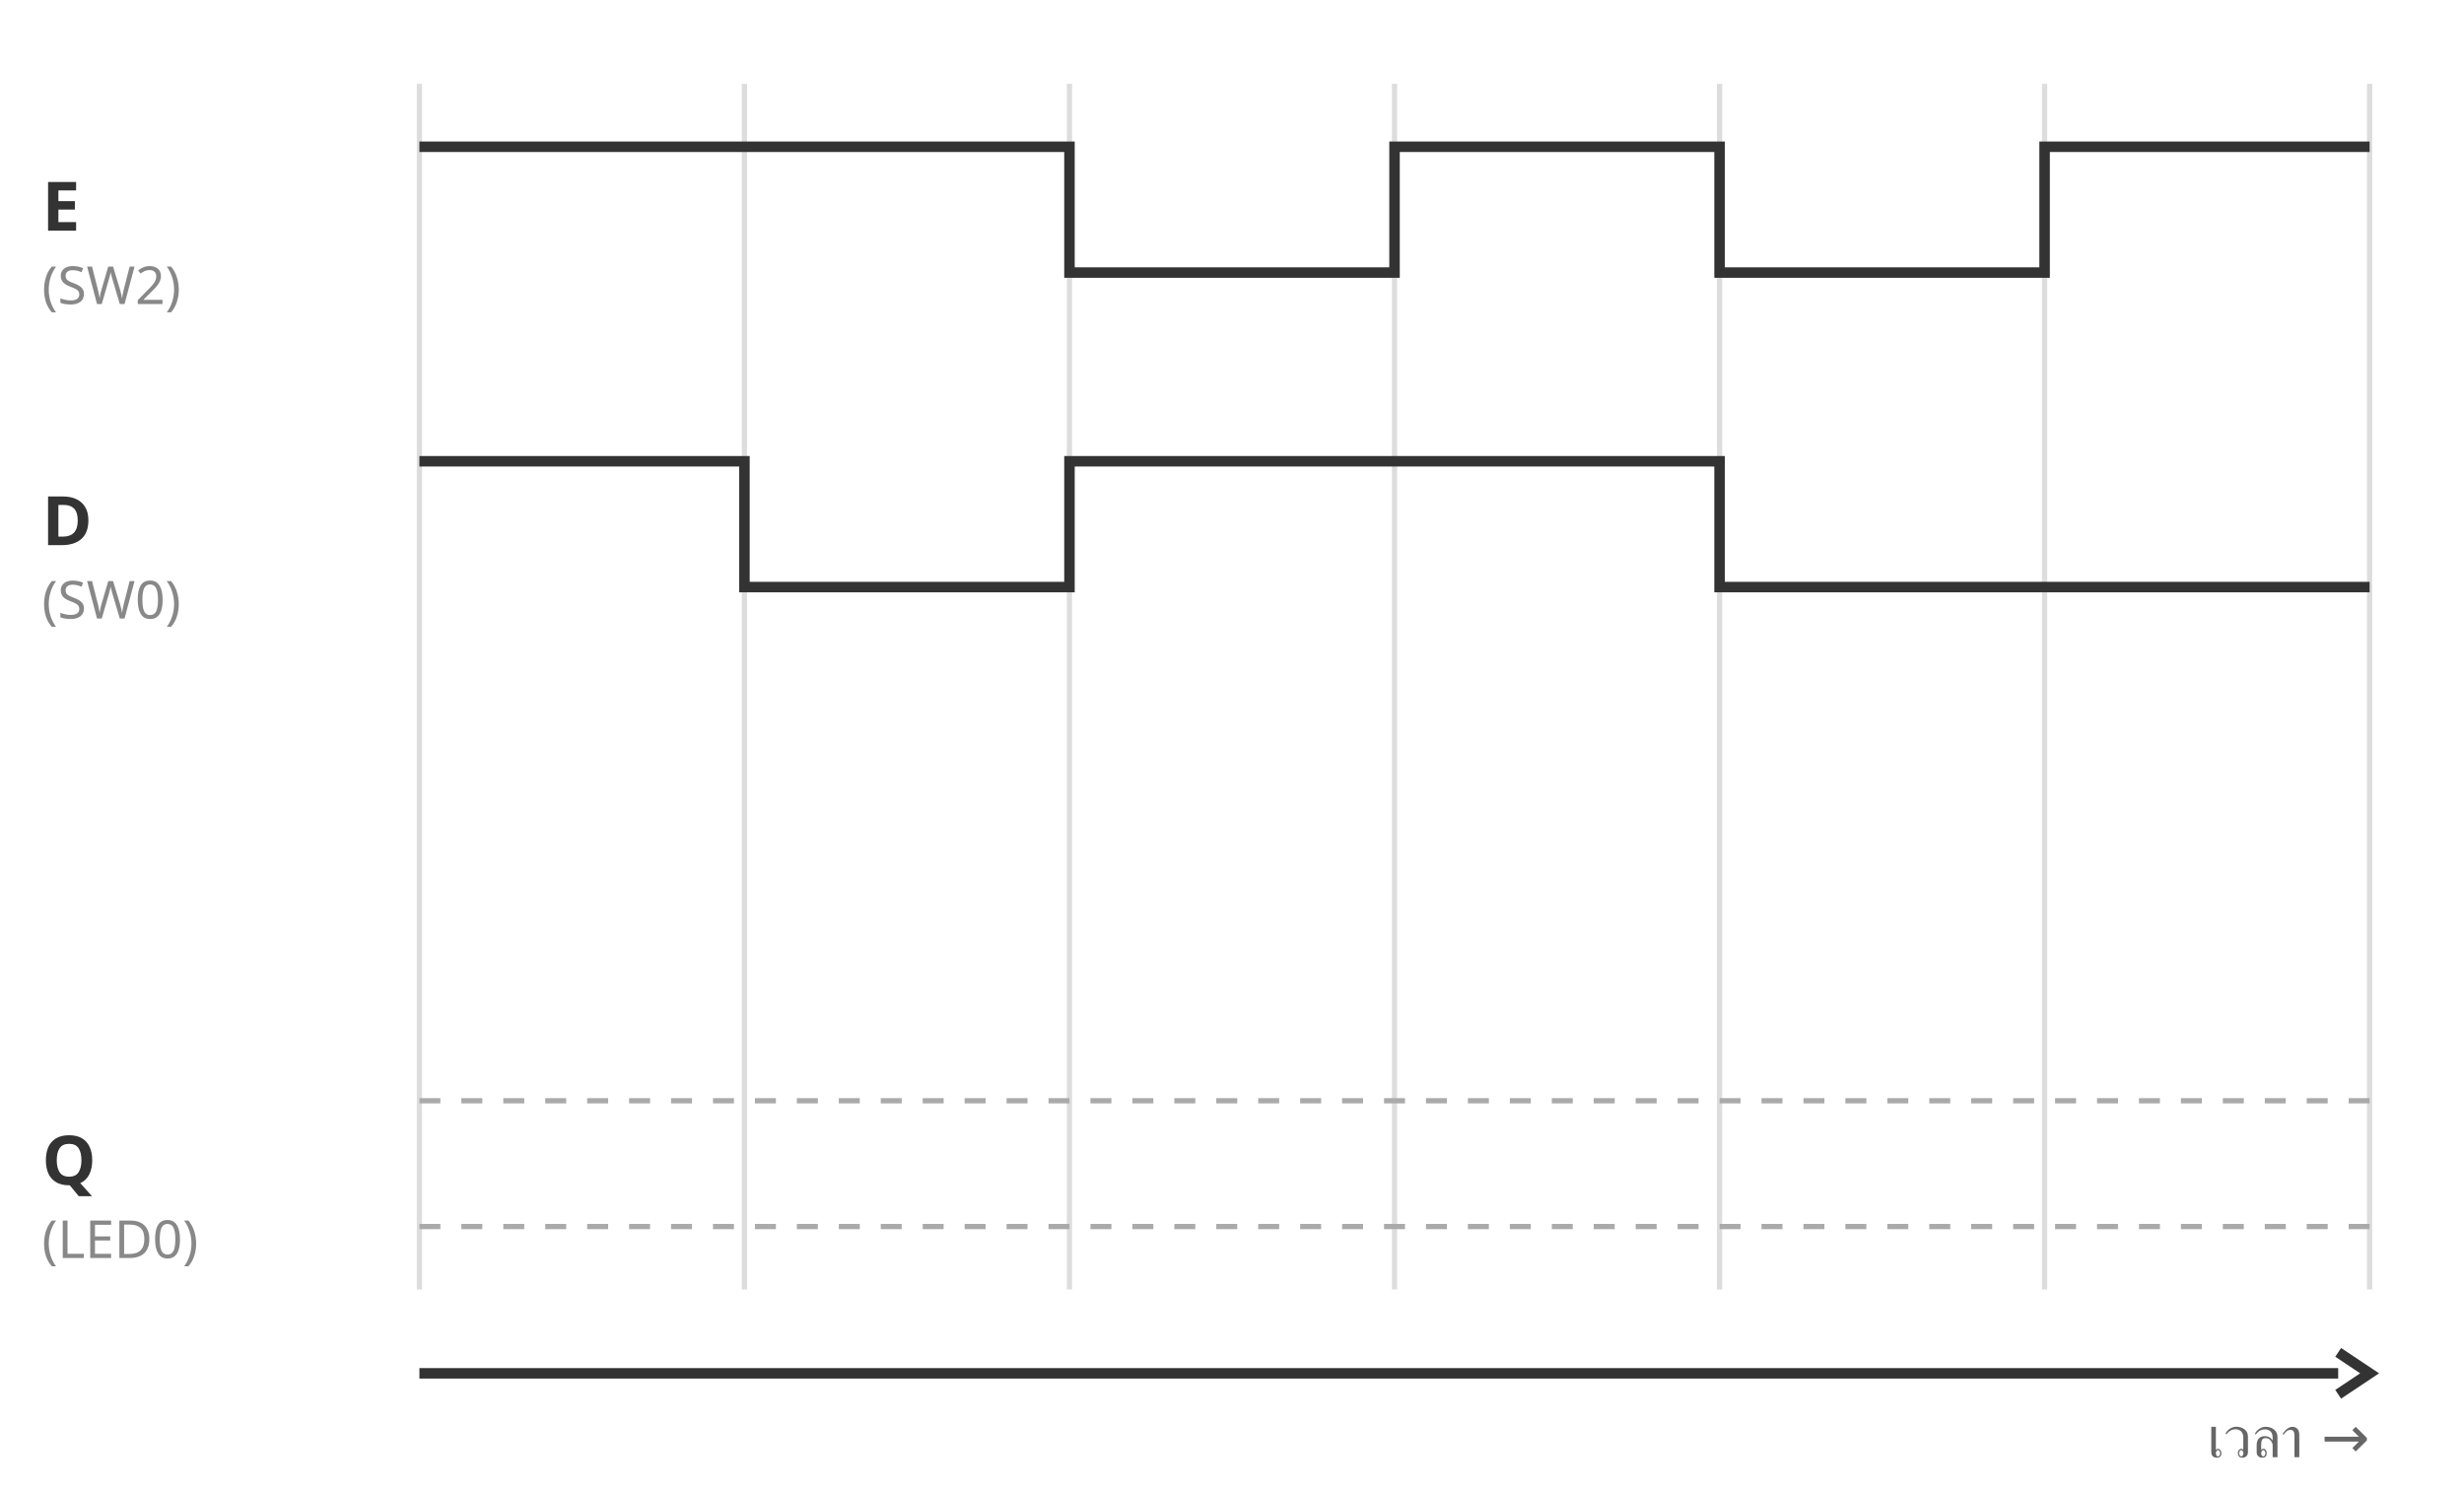
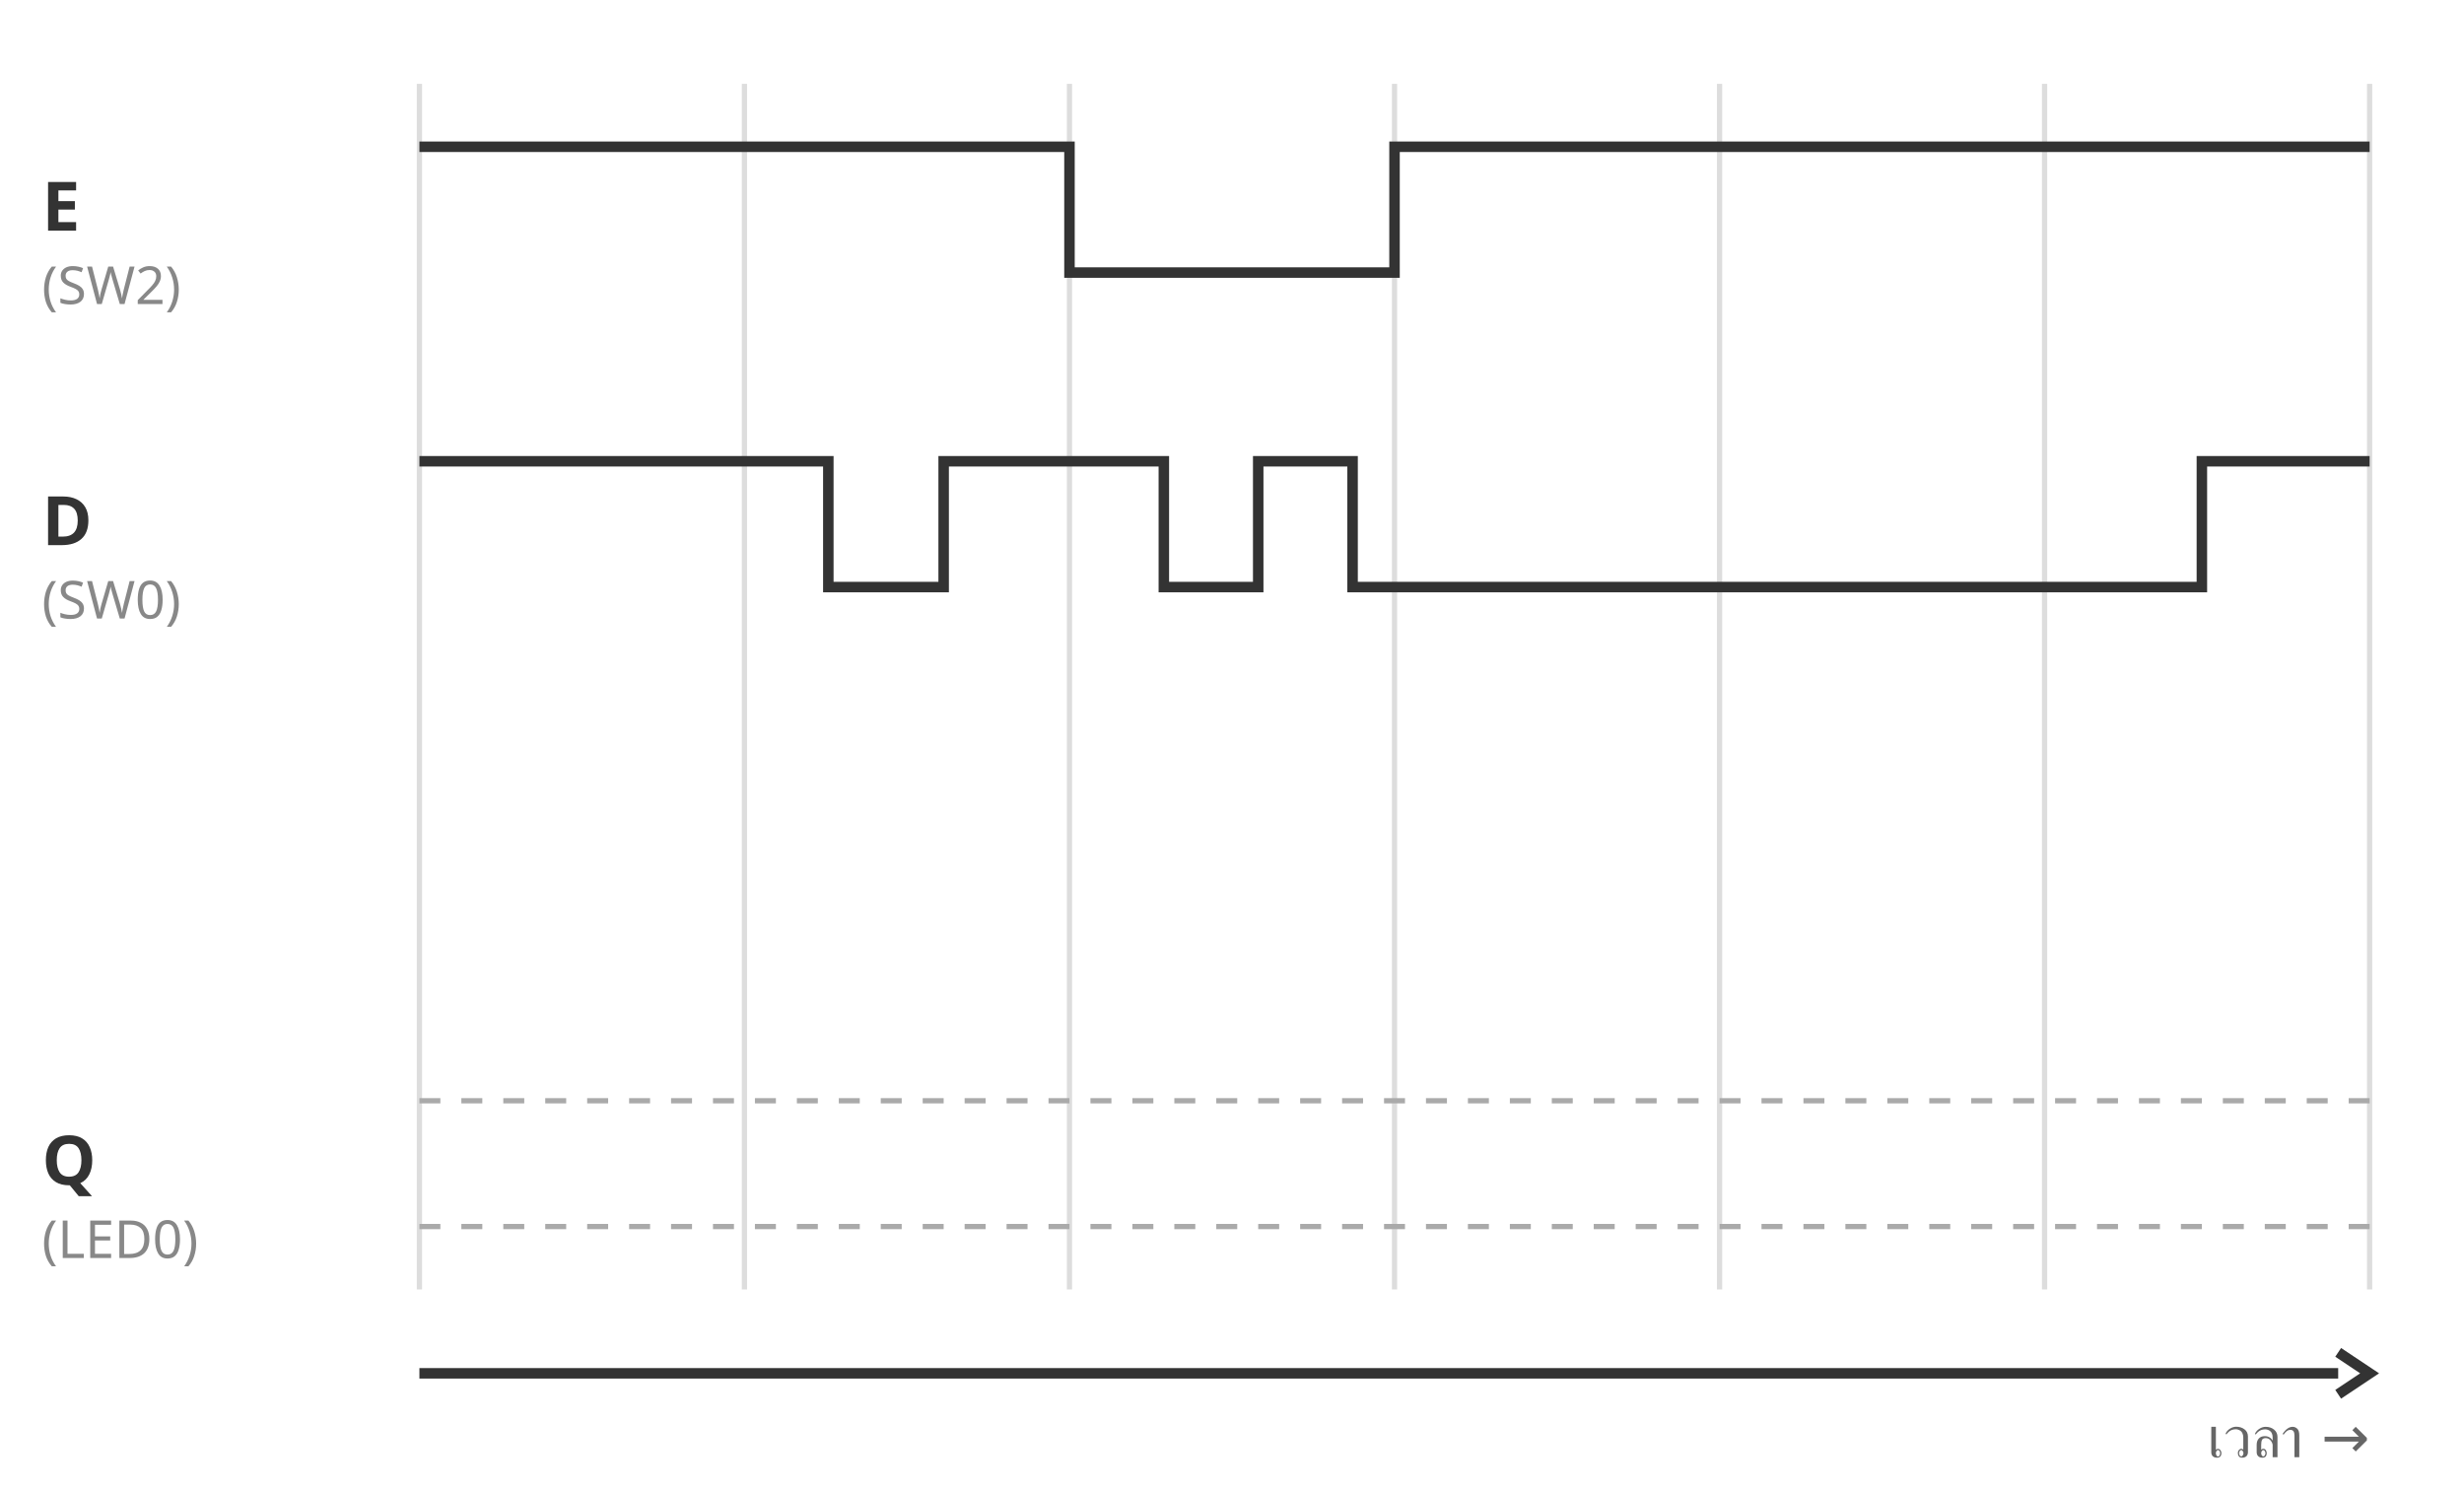
<svg xmlns="http://www.w3.org/2000/svg" viewBox="0 0 470 284" font-family="sans-serif">
  <style>
    .wire { stroke: #333; stroke-width: 2; fill: none; }
    .grid { stroke: #ddd; stroke-width: 1; }
    .guide { stroke: #aaa; stroke-width: 1; stroke-dasharray: 4 4; fill: none; }
    .sig { font-size: 13px; fill: #333; font-weight: bold; }
    .pin { font-size: 10px; fill: #888; }
    .axis-label { font-size: 11px; fill: #666; }
  </style>
  <line class="grid" x1="80" y1="16" x2="80" y2="246" />
  <line class="grid" x1="142" y1="16" x2="142" y2="246" />
  <line class="grid" x1="204" y1="16" x2="204" y2="246" />
  <line class="grid" x1="266" y1="16" x2="266" y2="246" />
  <line class="grid" x1="328" y1="16" x2="328" y2="246" />
  <line class="grid" x1="390" y1="16" x2="390" y2="246" />
  <line class="grid" x1="452" y1="16" x2="452" y2="246" />
  <text x="8" y="44" class="sig">E</text>
  <text x="8" y="58" class="pin">(SW2)</text>
-   <polyline class="wire" points="80,28 204,28 204,52 266,52 266,28 328,28 328,52 390,52 390,28 452,28" />
+   <polyline class="wire" points="80,28 204,28 204,52 266,52 266,28 452,28" />
  <text x="8" y="104" class="sig">D</text>
  <text x="8" y="118" class="pin">(SW0)</text>
-   <polyline class="wire" points="80,88 142,88 142,112 204,112 204,88 328,88 328,112 452,112" />
+   <polyline class="wire" points="80,88 158,88 158,112 180,112 180,88 222,88 222,112 240,112 240,88 258,88 258,112 420,112 420,88 452,88" />
  <text x="8" y="226" class="sig">Q</text>
  <text x="8" y="240" class="pin">(LED0)</text>
  <line class="guide" x1="80" y1="210" x2="452" y2="210" />
  <line class="guide" x1="80" y1="234" x2="452" y2="234" />
  <line class="wire" x1="80" y1="262" x2="446" y2="262" />
  <polyline class="wire" points="446,258 452,262 446,266" />
  <text x="452" y="278" class="axis-label" text-anchor="end">เวลา →</text>
</svg>
